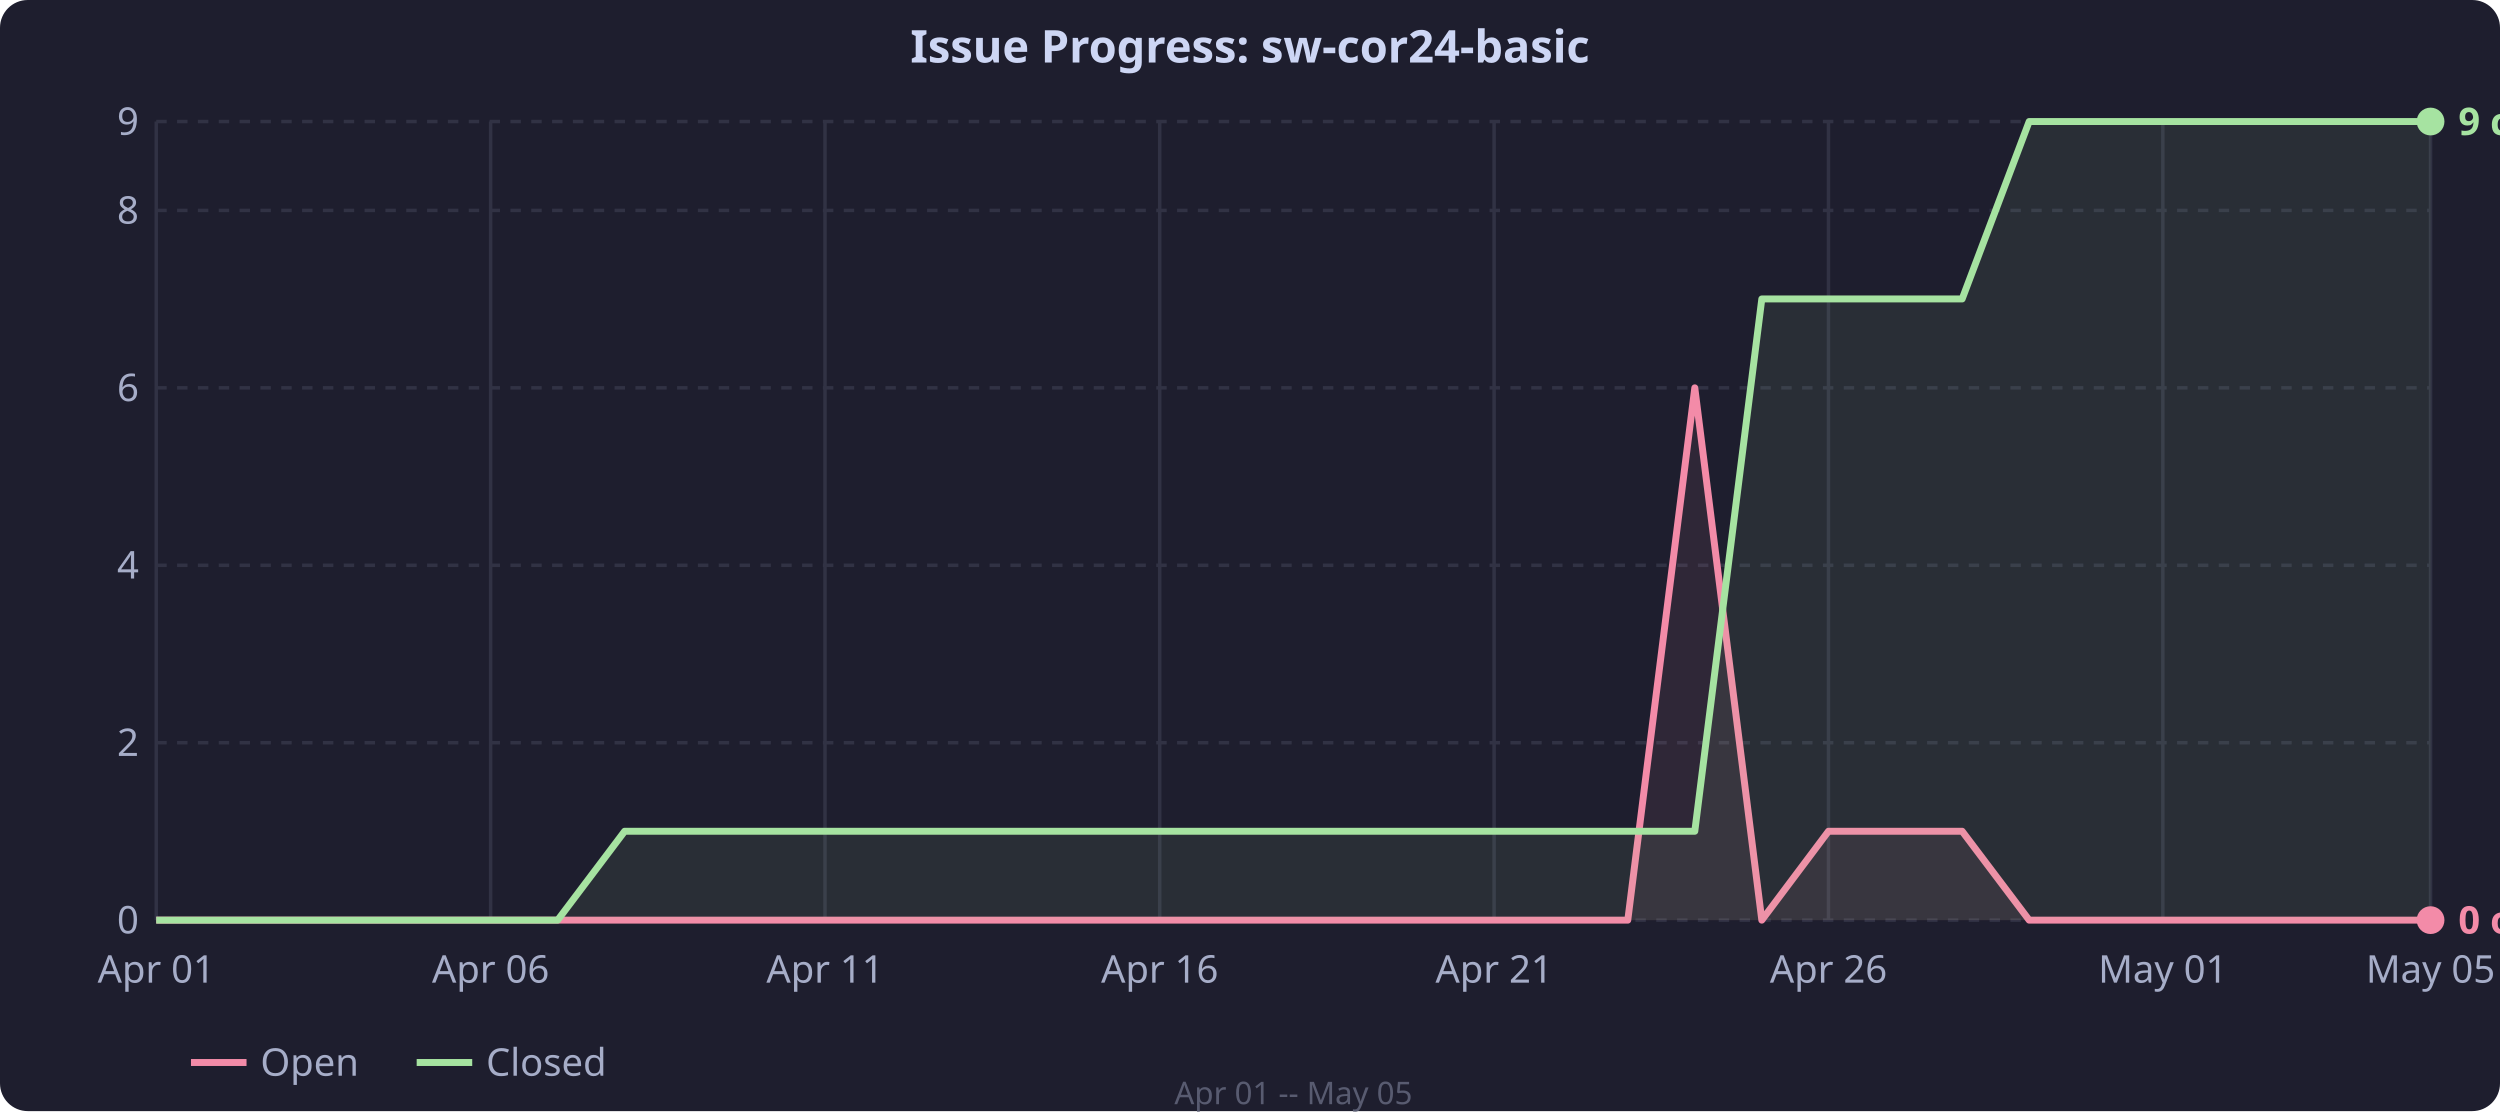
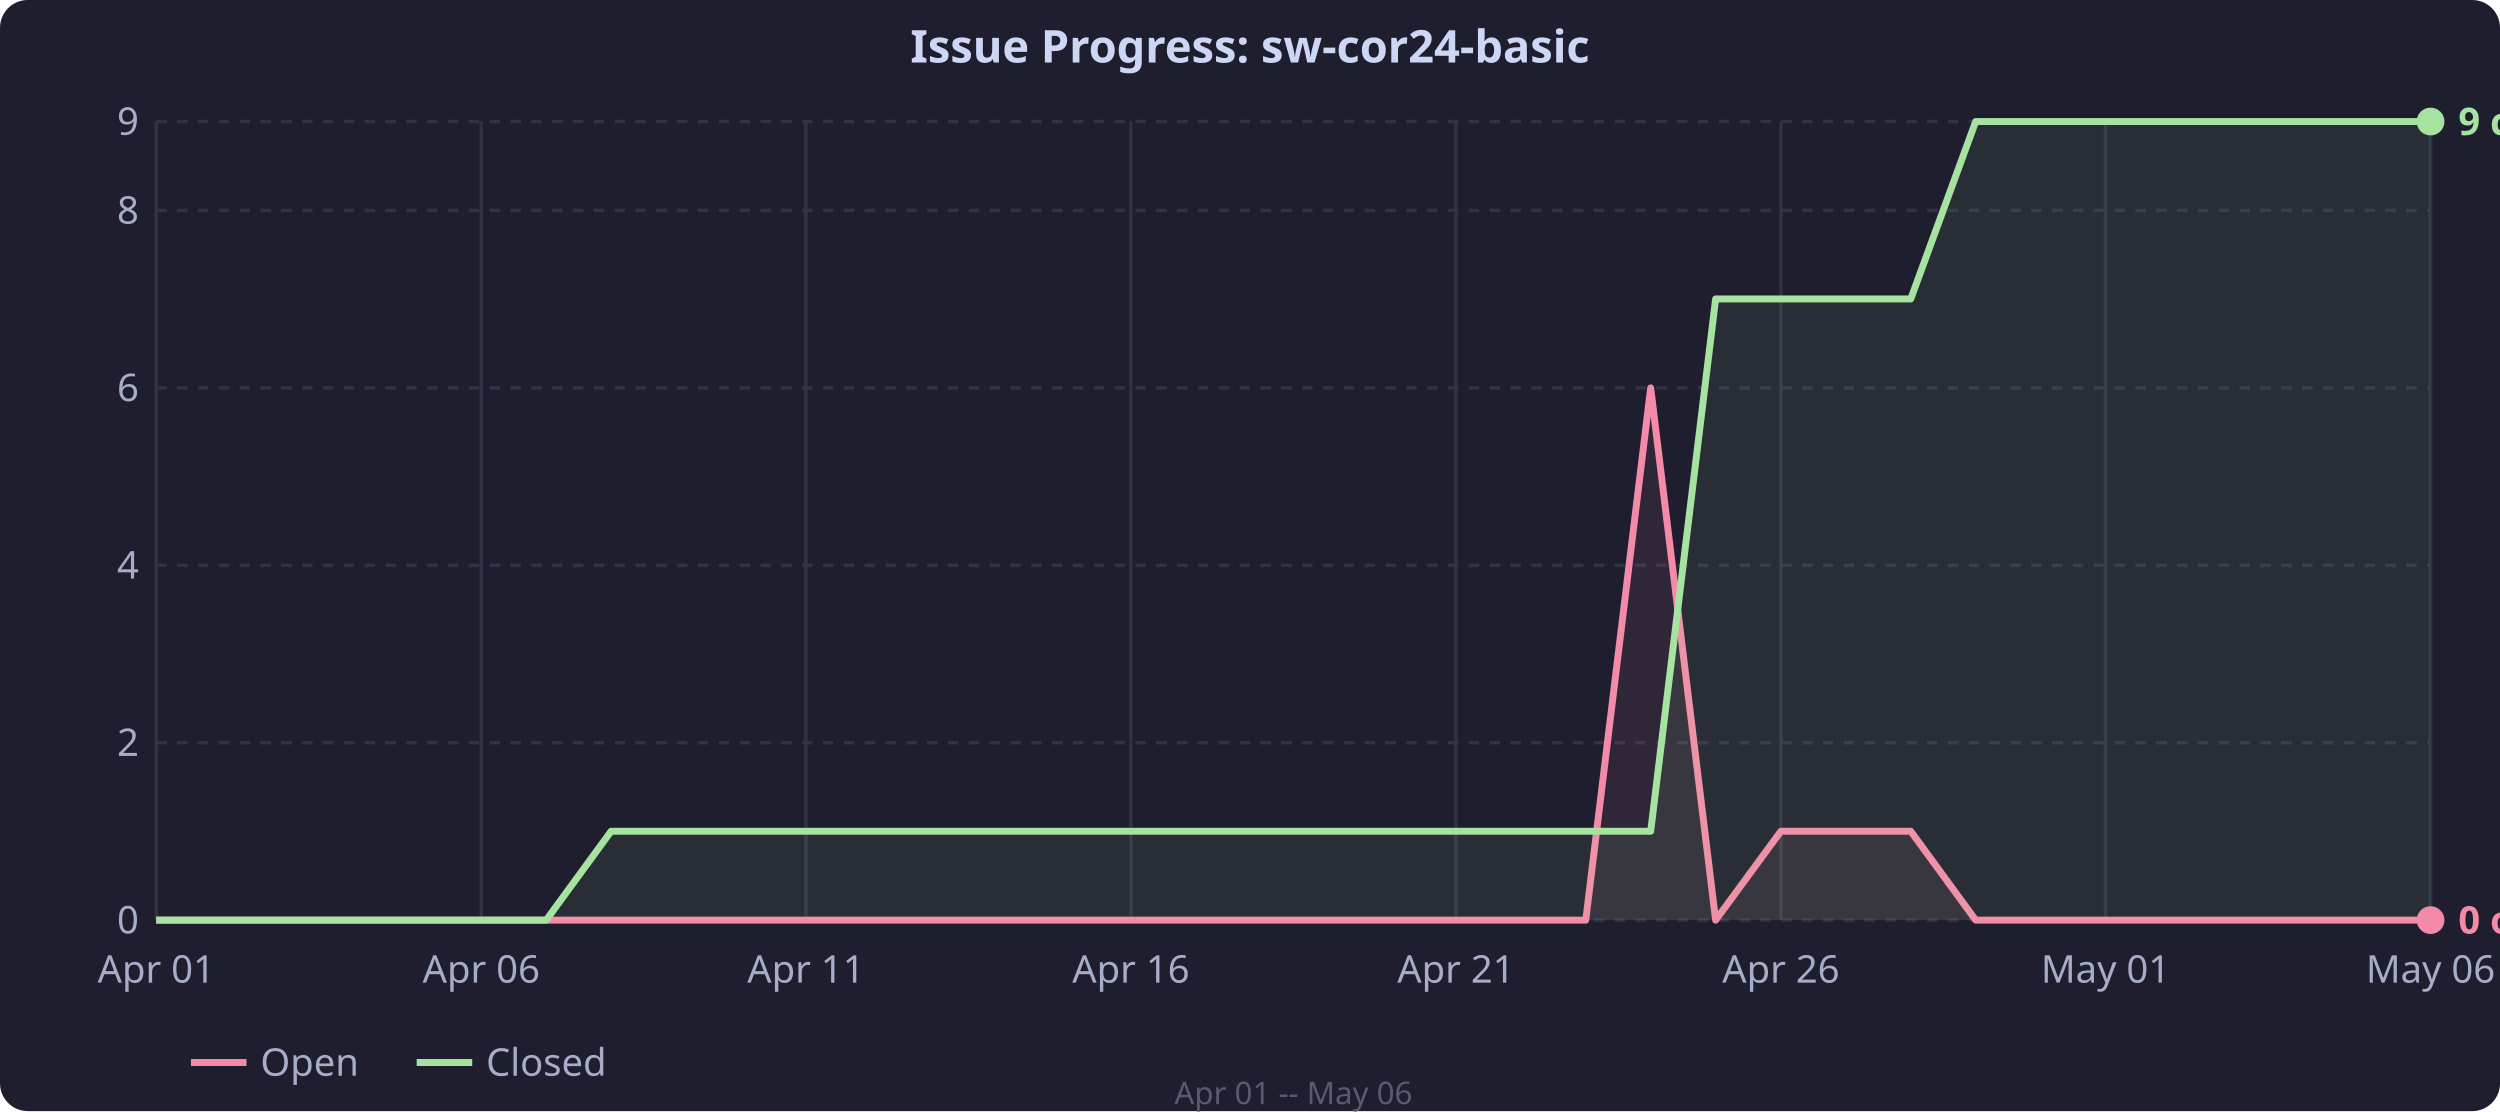
<svg xmlns="http://www.w3.org/2000/svg" viewBox="0 0 720 320" style="font-family: system-ui, sans-serif; font-size: 11px; color: #cdd6f4;">
  <rect width="720" height="320" fill="#1e1e2e" rx="8" />
  <line x1="45" y1="265.0" x2="700" y2="265.0" stroke="#313244" stroke-dasharray="3,3" />
  <text x="40" y="265.0" fill="#a6adc8" text-anchor="end" dominant-baseline="middle">0</text>
  <line x1="45" y1="213.9" x2="700" y2="213.9" stroke="#313244" stroke-dasharray="3,3" />
  <text x="40" y="213.9" fill="#a6adc8" text-anchor="end" dominant-baseline="middle">2</text>
  <line x1="45" y1="162.8" x2="700" y2="162.8" stroke="#313244" stroke-dasharray="3,3" />
  <text x="40" y="162.8" fill="#a6adc8" text-anchor="end" dominant-baseline="middle">4</text>
  <line x1="45" y1="111.7" x2="700" y2="111.7" stroke="#313244" stroke-dasharray="3,3" />
  <text x="40" y="111.7" fill="#a6adc8" text-anchor="end" dominant-baseline="middle">6</text>
  <line x1="45" y1="60.6" x2="700" y2="60.6" stroke="#313244" stroke-dasharray="3,3" />
  <text x="40" y="60.6" fill="#a6adc8" text-anchor="end" dominant-baseline="middle">8</text>
  <line x1="45" y1="35.0" x2="700" y2="35.0" stroke="#313244" stroke-dasharray="3,3" />
  <text x="40" y="35.0" fill="#a6adc8" text-anchor="end" dominant-baseline="middle">9</text>
  <text x="45.0" y="283" fill="#a6adc8" text-anchor="middle">Apr 01</text>
  <line x1="45.0" y1="35" x2="45.0" y2="265" stroke="#313244" />
-   <text x="141.3" y="283" fill="#a6adc8" text-anchor="middle">Apr 06</text>
-   <line x1="141.3" y1="35" x2="141.3" y2="265" stroke="#313244" />
-   <text x="237.6" y="283" fill="#a6adc8" text-anchor="middle">Apr 11</text>
-   <line x1="237.6" y1="35" x2="237.6" y2="265" stroke="#313244" />
-   <text x="334.0" y="283" fill="#a6adc8" text-anchor="middle">Apr 16</text>
-   <line x1="334.0" y1="35" x2="334.0" y2="265" stroke="#313244" />
-   <text x="430.3" y="283" fill="#a6adc8" text-anchor="middle">Apr 21</text>
-   <line x1="430.3" y1="35" x2="430.3" y2="265" stroke="#313244" />
-   <text x="526.6" y="283" fill="#a6adc8" text-anchor="middle">Apr 26</text>
-   <line x1="526.6" y1="35" x2="526.6" y2="265" stroke="#313244" />
-   <text x="622.9" y="283" fill="#a6adc8" text-anchor="middle">May 01</text>
-   <line x1="622.9" y1="35" x2="622.9" y2="265" stroke="#313244" />
-   <text x="700.0" y="283" fill="#a6adc8" text-anchor="middle">May 05</text>
+   <text x="138.6" y="283" fill="#a6adc8" text-anchor="middle">Apr 06</text>
+   <line x1="138.6" y1="35" x2="138.6" y2="265" stroke="#313244" />
+   <text x="232.1" y="283" fill="#a6adc8" text-anchor="middle">Apr 11</text>
+   <line x1="232.1" y1="35" x2="232.1" y2="265" stroke="#313244" />
+   <text x="325.7" y="283" fill="#a6adc8" text-anchor="middle">Apr 16</text>
+   <line x1="325.7" y1="35" x2="325.7" y2="265" stroke="#313244" />
+   <text x="419.3" y="283" fill="#a6adc8" text-anchor="middle">Apr 21</text>
+   <line x1="419.3" y1="35" x2="419.3" y2="265" stroke="#313244" />
+   <text x="512.9" y="283" fill="#a6adc8" text-anchor="middle">Apr 26</text>
+   <line x1="512.9" y1="35" x2="512.9" y2="265" stroke="#313244" />
+   <text x="606.4" y="283" fill="#a6adc8" text-anchor="middle">May 01</text>
+   <line x1="606.4" y1="35" x2="606.4" y2="265" stroke="#313244" />
+   <text x="700.0" y="283" fill="#a6adc8" text-anchor="middle">May 06</text>
  <line x1="700.0" y1="35" x2="700.0" y2="265" stroke="#313244" />
-   <polygon fill="rgba(243,139,168,0.08)" points="45.0,265.0 64.3,265.0 83.5,265.0 102.8,265.0 122.1,265.0 141.3,265.0 160.6,265.0 179.9,265.0 199.1,265.0 218.4,265.0 237.6,265.0 256.9,265.0 276.2,265.0 295.4,265.0 314.7,265.0 334.0,265.0 353.2,265.0 372.5,265.0 391.8,265.0 411.0,265.0 430.3,265.0 449.6,265.0 468.8,265.0 488.1,111.7 507.4,265.0 526.6,239.4 545.9,239.4 565.1,239.4 584.4,265.0 603.7,265.0 622.9,265.0 642.2,265.0 661.5,265.0 680.7,265.0 700.0,265.0 700.0,265.0 45.0,265.0" />
-   <polyline fill="none" stroke="#f38ba8" stroke-width="2" stroke-linejoin="round" points="45.0,265.0 64.3,265.0 83.5,265.0 102.8,265.0 122.1,265.0 141.3,265.0 160.6,265.0 179.9,265.0 199.1,265.0 218.4,265.0 237.6,265.0 256.9,265.0 276.2,265.0 295.4,265.0 314.7,265.0 334.0,265.0 353.2,265.0 372.5,265.0 391.8,265.0 411.0,265.0 430.3,265.0 449.6,265.0 468.8,265.0 488.1,111.7 507.4,265.0 526.6,239.4 545.9,239.4 565.1,239.4 584.4,265.0 603.7,265.0 622.9,265.0 642.2,265.0 661.5,265.0 680.7,265.0 700.0,265.0" />
-   <polygon fill="rgba(166,227,161,0.08)" points="45.0,265.0 64.3,265.0 83.5,265.0 102.8,265.0 122.1,265.0 141.3,265.0 160.6,265.0 179.9,239.4 199.1,239.4 218.4,239.4 237.6,239.4 256.9,239.4 276.2,239.4 295.4,239.4 314.7,239.4 334.0,239.4 353.2,239.4 372.5,239.4 391.8,239.4 411.0,239.4 430.3,239.4 449.6,239.4 468.8,239.4 488.1,239.4 507.4,86.1 526.6,86.1 545.9,86.1 565.1,86.1 584.4,35.0 603.7,35.0 622.9,35.0 642.2,35.0 661.5,35.0 680.7,35.0 700.0,35.0 700.0,265.0 45.0,265.0" />
-   <polyline fill="none" stroke="#a6e3a1" stroke-width="2" stroke-linejoin="round" points="45.0,265.0 64.3,265.0 83.5,265.0 102.8,265.0 122.1,265.0 141.3,265.0 160.6,265.0 179.9,239.4 199.1,239.4 218.4,239.4 237.6,239.4 256.9,239.4 276.2,239.4 295.4,239.4 314.7,239.4 334.0,239.4 353.2,239.4 372.5,239.4 391.8,239.4 411.0,239.4 430.3,239.4 449.6,239.4 468.8,239.4 488.1,239.4 507.4,86.1 526.6,86.1 545.9,86.1 565.1,86.1 584.4,35.0 603.7,35.0 622.9,35.0 642.2,35.0 661.5,35.0 680.7,35.0 700.0,35.0" />
+   <polygon fill="rgba(243,139,168,0.08)" points="45.0,265.0 63.7,265.0 82.4,265.0 101.1,265.0 119.9,265.0 138.6,265.0 157.3,265.0 176.0,265.0 194.7,265.0 213.4,265.0 232.1,265.0 250.9,265.0 269.6,265.0 288.3,265.0 307.0,265.0 325.7,265.0 344.4,265.0 363.1,265.0 381.9,265.0 400.6,265.0 419.3,265.0 438.0,265.0 456.7,265.0 475.4,111.7 494.1,265.0 512.9,239.4 531.6,239.4 550.3,239.4 569.0,265.0 587.7,265.0 606.4,265.0 625.1,265.0 643.9,265.0 662.6,265.0 681.3,265.0 700.0,265.0 700.0,265.0 45.0,265.0" />
+   <polyline fill="none" stroke="#f38ba8" stroke-width="2" stroke-linejoin="round" points="45.0,265.0 63.7,265.0 82.4,265.0 101.1,265.0 119.9,265.0 138.6,265.0 157.3,265.0 176.0,265.0 194.7,265.0 213.4,265.0 232.1,265.0 250.9,265.0 269.6,265.0 288.3,265.0 307.0,265.0 325.7,265.0 344.4,265.0 363.1,265.0 381.9,265.0 400.6,265.0 419.3,265.0 438.0,265.0 456.7,265.0 475.4,111.7 494.1,265.0 512.9,239.4 531.6,239.4 550.3,239.4 569.0,265.0 587.7,265.0 606.4,265.0 625.1,265.0 643.9,265.0 662.6,265.0 681.3,265.0 700.0,265.0" />
+   <polygon fill="rgba(166,227,161,0.08)" points="45.0,265.0 63.7,265.0 82.4,265.0 101.1,265.0 119.9,265.0 138.6,265.0 157.3,265.0 176.0,239.4 194.7,239.4 213.4,239.4 232.1,239.4 250.9,239.4 269.6,239.4 288.3,239.4 307.0,239.4 325.7,239.4 344.4,239.4 363.1,239.4 381.9,239.4 400.6,239.4 419.3,239.4 438.0,239.4 456.7,239.4 475.4,239.4 494.1,86.1 512.9,86.1 531.6,86.1 550.3,86.1 569.0,35.0 587.7,35.0 606.4,35.0 625.1,35.0 643.9,35.0 662.6,35.0 681.3,35.0 700.0,35.0 700.0,265.0 45.0,265.0" />
+   <polyline fill="none" stroke="#a6e3a1" stroke-width="2" stroke-linejoin="round" points="45.0,265.0 63.7,265.0 82.4,265.0 101.1,265.0 119.9,265.0 138.6,265.0 157.3,265.0 176.0,239.4 194.7,239.4 213.4,239.4 232.1,239.4 250.9,239.4 269.6,239.4 288.3,239.4 307.0,239.4 325.7,239.4 344.4,239.4 363.1,239.4 381.9,239.4 400.6,239.4 419.3,239.4 438.0,239.4 456.7,239.4 475.4,239.4 494.1,86.1 512.9,86.1 531.6,86.1 550.3,86.1 569.0,35.0 587.7,35.0 606.4,35.0 625.1,35.0 643.9,35.0 662.6,35.0 681.3,35.0 700.0,35.0" />
  <circle cx="700.0" cy="265.0" r="4" fill="#f38ba8" />
  <circle cx="700.0" cy="35.0" r="4" fill="#a6e3a1" />
  <text x="708.0" y="265.0" fill="#f38ba8" text-anchor="start" dominant-baseline="middle" font-size="11px" font-weight="600">0 open</text>
  <text x="708.0" y="35.0" fill="#a6e3a1" text-anchor="start" dominant-baseline="middle" font-size="11px" font-weight="600">9 closed</text>
  <text x="360" y="18" fill="#cdd6f4" text-anchor="middle" font-size="13px" font-weight="600">Issue Progress: sw-cor24-basic</text>
  <line x1="55" y1="306" x2="71" y2="306" stroke="#f38ba8" stroke-width="2" />
  <text x="75" y="306" fill="#a6adc8" dominant-baseline="middle">Open</text>
  <line x1="120" y1="306" x2="136" y2="306" stroke="#a6e3a1" stroke-width="2" />
  <text x="140" y="306" fill="#a6adc8" dominant-baseline="middle">Closed</text>
-   <text x="372.5" y="318" fill="#585b70" text-anchor="middle" font-size="9px">Apr 01 -- May 05</text>
+   <text x="372.5" y="318" fill="#585b70" text-anchor="middle" font-size="9px">Apr 01 -- May 06</text>
</svg>
